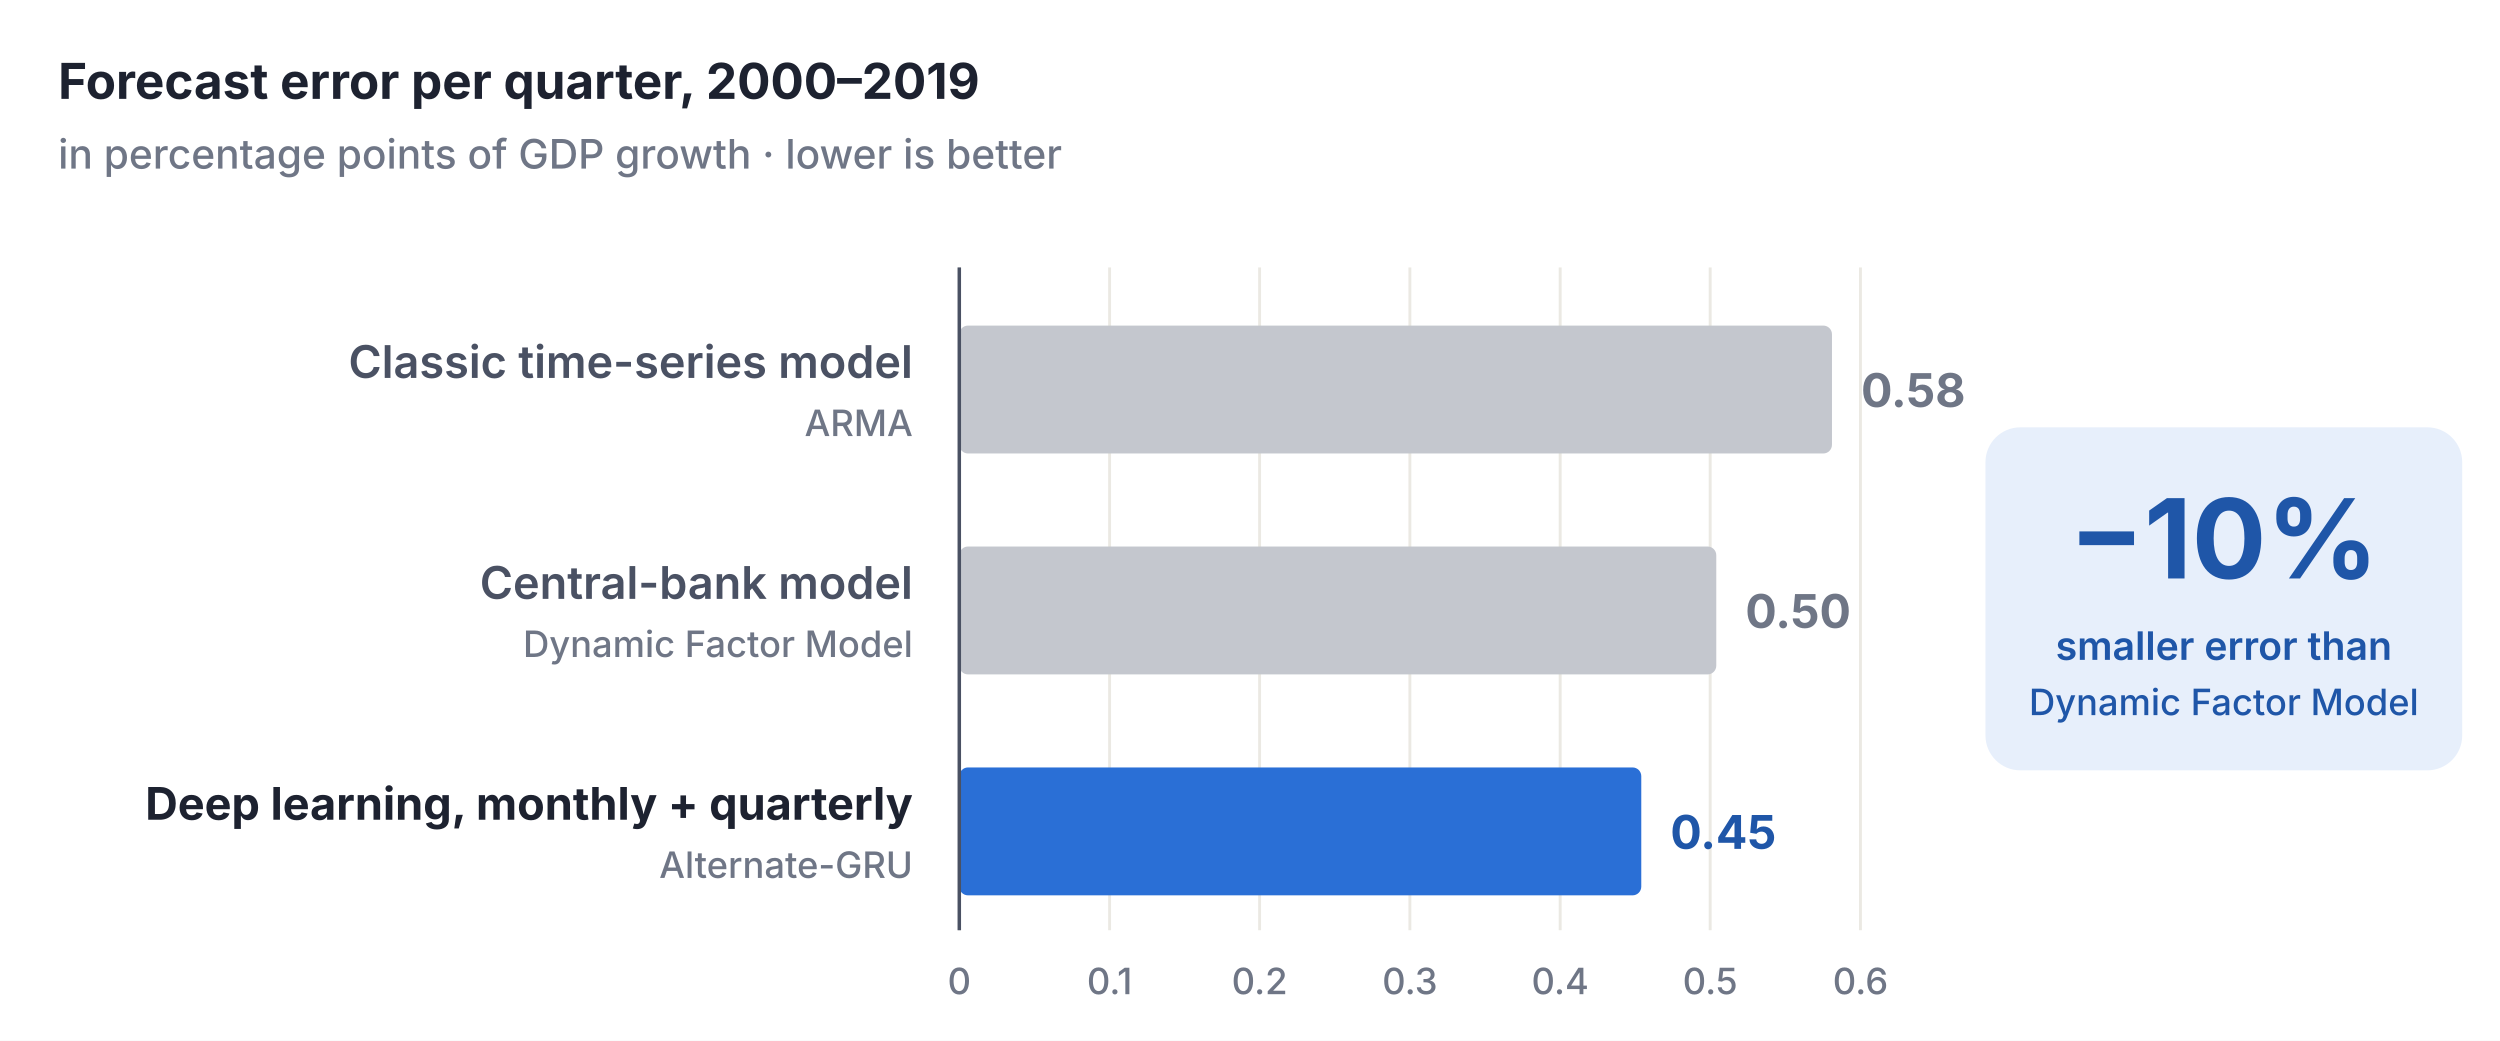
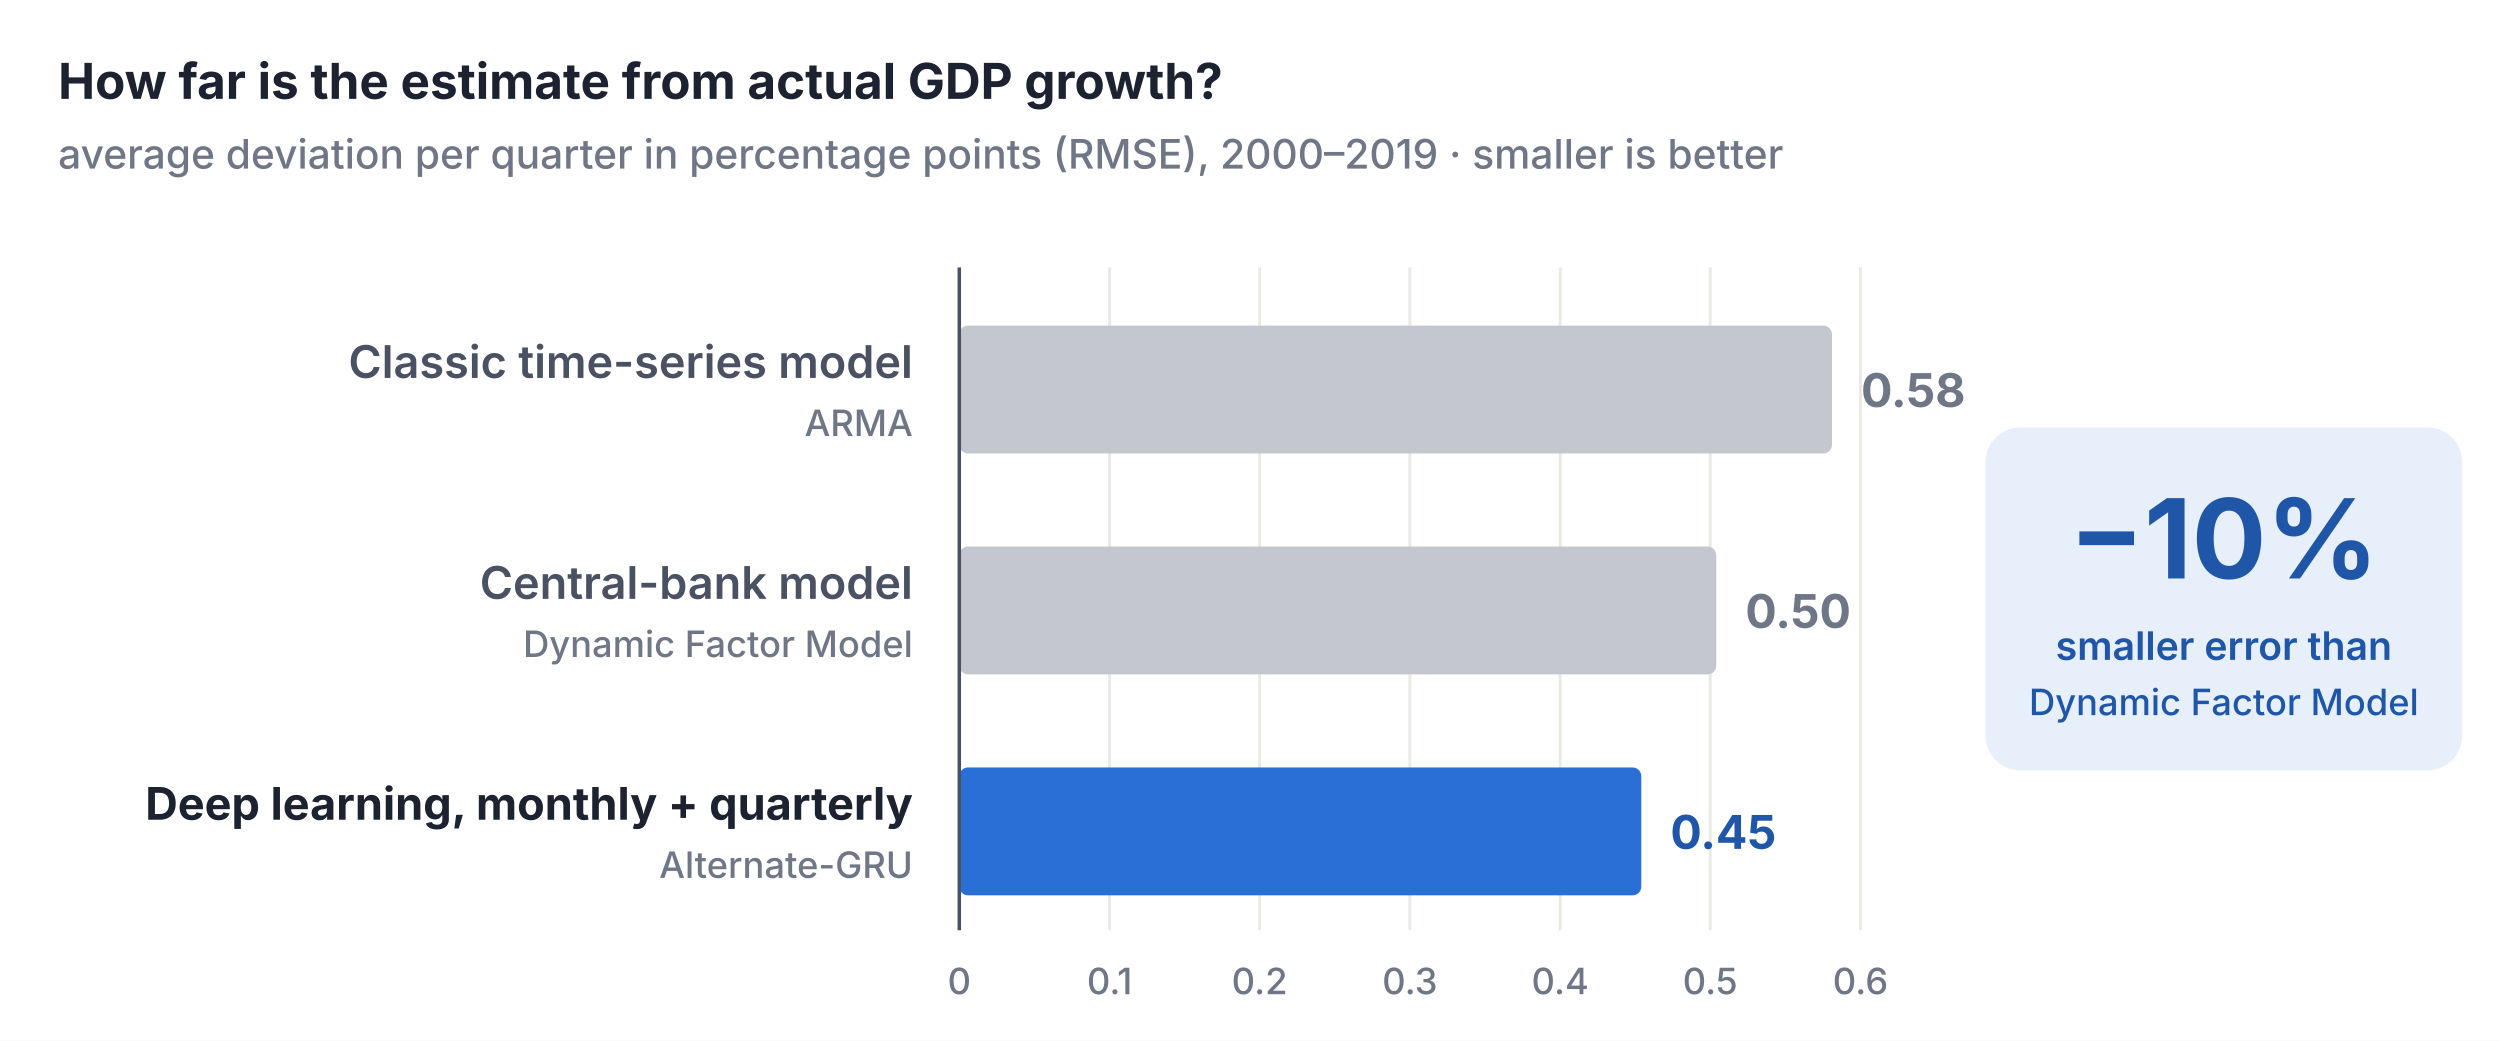
<svg xmlns="http://www.w3.org/2000/svg" viewBox="0 0 860 358" width="860" height="358" font-family="Inter, 'Segoe UI', Helvetica, Arial, sans-serif">
  <rect width="860" height="358" fill="#ffffff" />
-   <text x="20" y="34" font-size="17" fill="#1d2230" font-weight="700" text-anchor="start">Forecast error per quarter, 2000–2019</text>
-   <text x="20" y="58" font-size="14" fill="#6f7686" font-weight="500" text-anchor="start">in percentage points of GDP growth · lower is better</text>
+   <text x="20" y="34" font-size="17" fill="#1d2230" font-weight="700" text-anchor="start">How far is the estimate from actual GDP growth?</text>
+   <text x="20" y="58" font-size="14" fill="#6f7686" font-weight="500" text-anchor="start">average deviation per quarter in percentage points (RMSE), 2000–2019 · smaller is better</text>
  <line x1="330.0" y1="92" x2="330.0" y2="320" stroke="#ebe9e3" stroke-width="1" />
  <text x="330.0" y="342" font-size="12.5" fill="#6f7686" font-weight="500" text-anchor="middle">0</text>
  <line x1="381.7" y1="92" x2="381.7" y2="320" stroke="#ebe9e3" stroke-width="1" />
  <text x="381.7" y="342" font-size="12.5" fill="#6f7686" font-weight="500" text-anchor="middle">0.1</text>
  <line x1="433.3" y1="92" x2="433.3" y2="320" stroke="#ebe9e3" stroke-width="1" />
  <text x="433.3" y="342" font-size="12.5" fill="#6f7686" font-weight="500" text-anchor="middle">0.2</text>
  <line x1="485.0" y1="92" x2="485.0" y2="320" stroke="#ebe9e3" stroke-width="1" />
  <text x="485.0" y="342" font-size="12.5" fill="#6f7686" font-weight="500" text-anchor="middle">0.3</text>
  <line x1="536.7" y1="92" x2="536.7" y2="320" stroke="#ebe9e3" stroke-width="1" />
  <text x="536.7" y="342" font-size="12.5" fill="#6f7686" font-weight="500" text-anchor="middle">0.4</text>
  <line x1="588.3" y1="92" x2="588.3" y2="320" stroke="#ebe9e3" stroke-width="1" />
  <text x="588.3" y="342" font-size="12.5" fill="#6f7686" font-weight="500" text-anchor="middle">0.5</text>
  <line x1="640.0" y1="92" x2="640.0" y2="320" stroke="#ebe9e3" stroke-width="1" />
  <text x="640.0" y="342" font-size="12.5" fill="#6f7686" font-weight="500" text-anchor="middle">0.6</text>
  <text x="314" y="130" font-size="15.5" fill="#4a5163" font-weight="600" text-anchor="end">Classic time-series model</text>
  <text x="314" y="150" font-size="12.5" fill="#6f7686" font-weight="500" text-anchor="end">ARMA</text>
  <rect x="330" y="112" width="300.2" height="44" rx="3" fill="#c4c7ce" />
  <text x="640.2" y="140" font-size="16" fill="#6f7686" font-weight="700" text-anchor="start">0.58</text>
  <text x="314" y="206" font-size="15.5" fill="#4a5163" font-weight="600" text-anchor="end">Central-bank model</text>
  <text x="314" y="226" font-size="12.5" fill="#6f7686" font-weight="500" text-anchor="end">Dynamic Factor Model</text>
  <rect x="330" y="188" width="260.4" height="44" rx="3" fill="#c4c7ce" />
  <text x="600.4" y="216" font-size="16" fill="#6f7686" font-weight="700" text-anchor="start">0.50</text>
  <text x="314" y="282" font-size="15.5" fill="#1d2230" font-weight="700" text-anchor="end">Deep learning, monthly + quarterly</text>
  <text x="314" y="302" font-size="12.5" fill="#6f7686" font-weight="500" text-anchor="end">Alternate-GRU</text>
  <rect x="330" y="264" width="234.6" height="44" rx="3" fill="#2a6fd6" />
  <text x="574.6" y="292" font-size="16" fill="#1f56a8" font-weight="700" text-anchor="start">0.45</text>
  <line x1="330" y1="92" x2="330" y2="320" stroke="#4a5163" stroke-width="1.2" />
  <rect x="683" y="147" width="164" height="118" rx="12" fill="#e7effb" />
  <text x="765" y="199" font-size="38" fill="#1f56a8" font-weight="700" text-anchor="middle">−10%</text>
  <text x="765" y="227" font-size="13.5" fill="#1f56a8" font-weight="600" text-anchor="middle">smaller error than</text>
  <text x="765" y="246" font-size="12.5" fill="#1f56a8" font-weight="500" text-anchor="middle">Dynamic Factor Model</text>
</svg>
